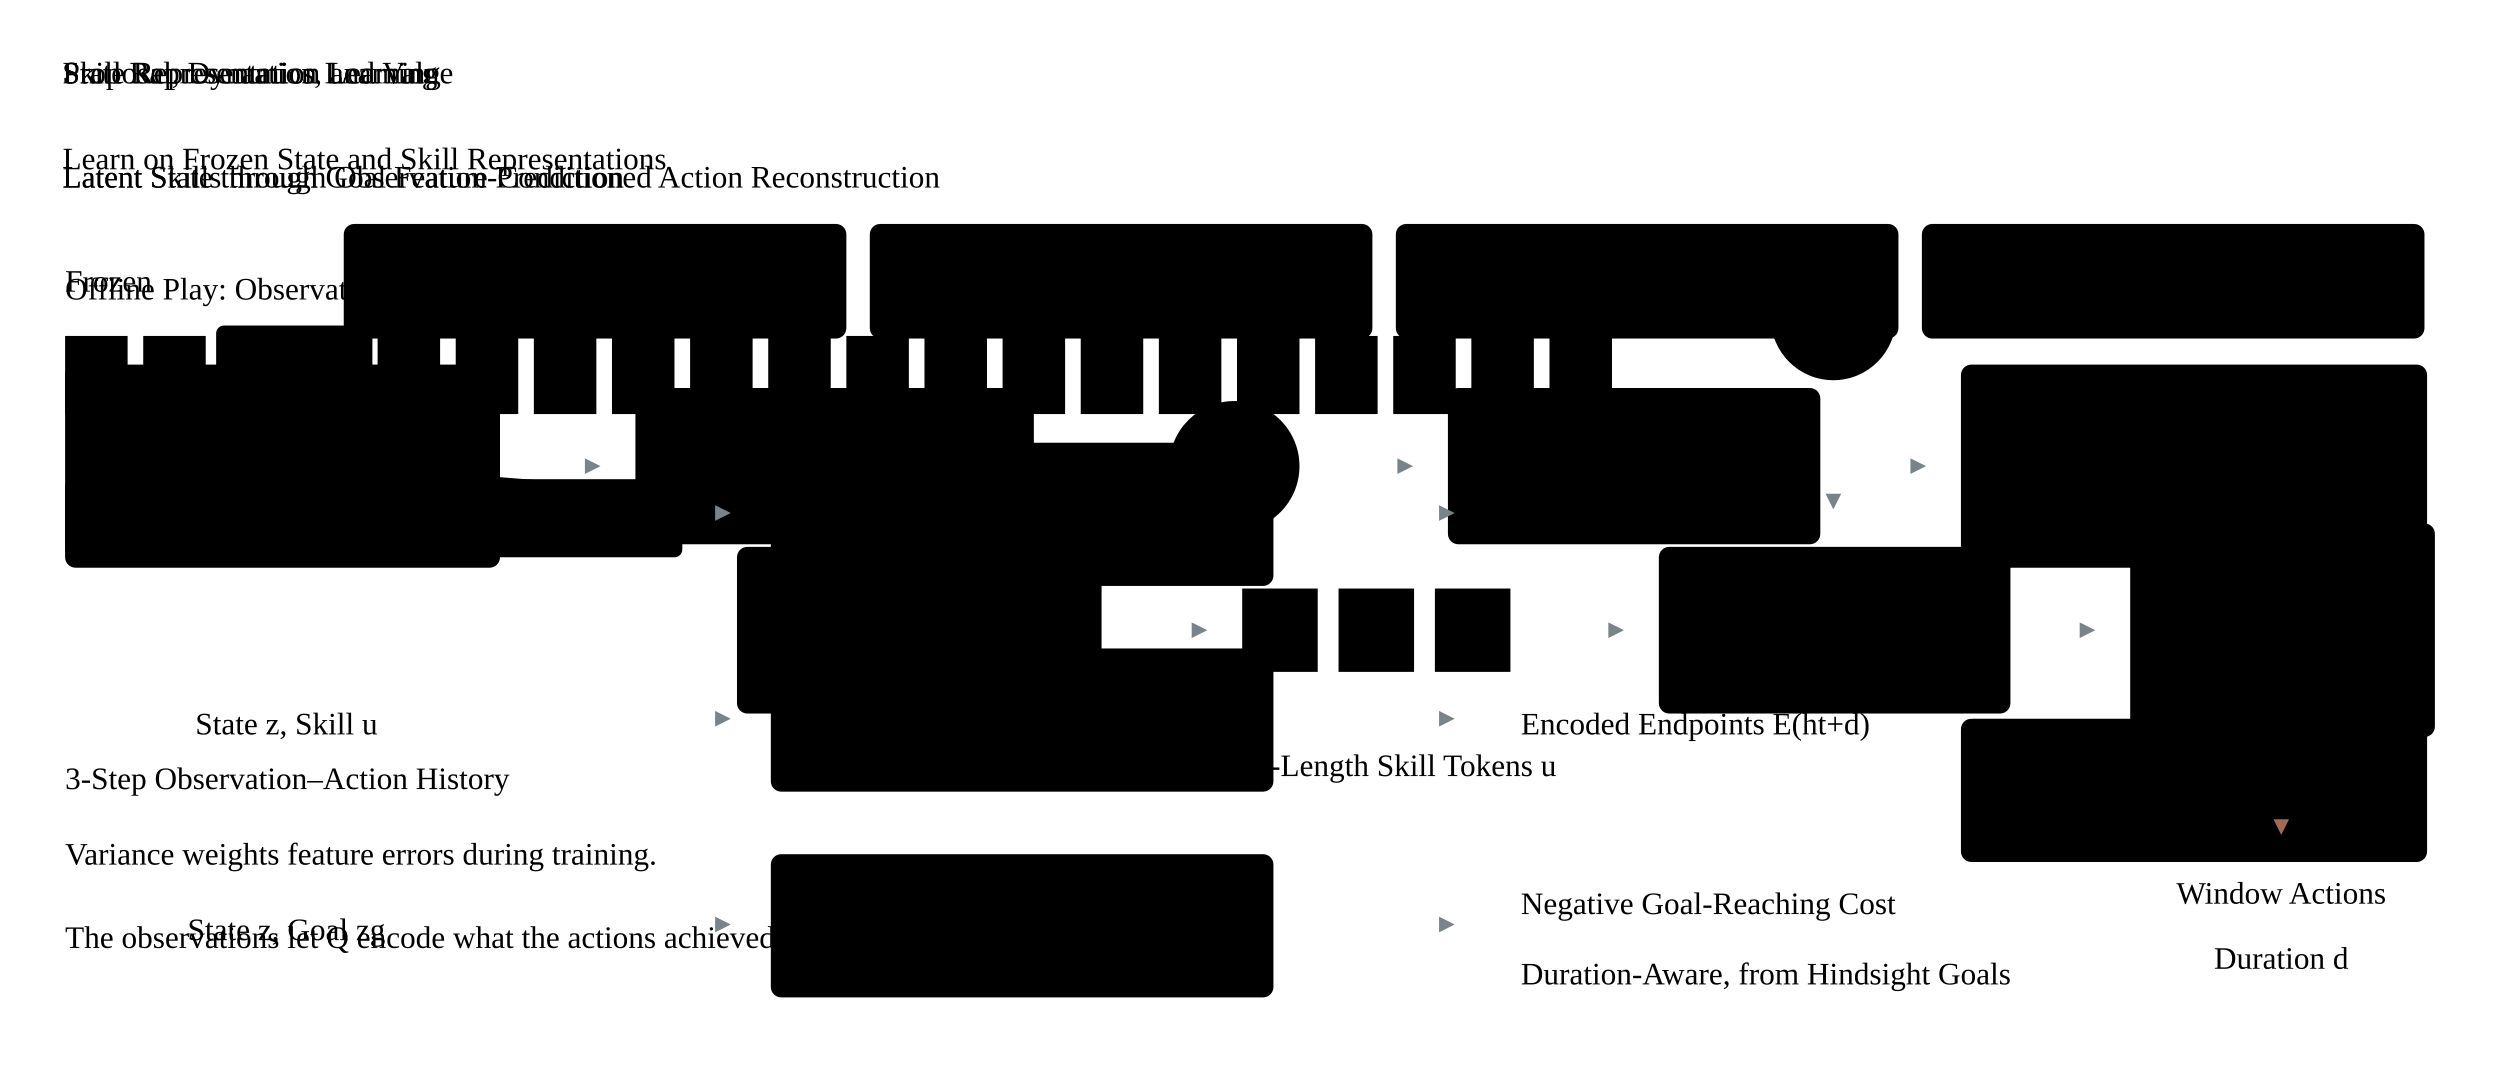
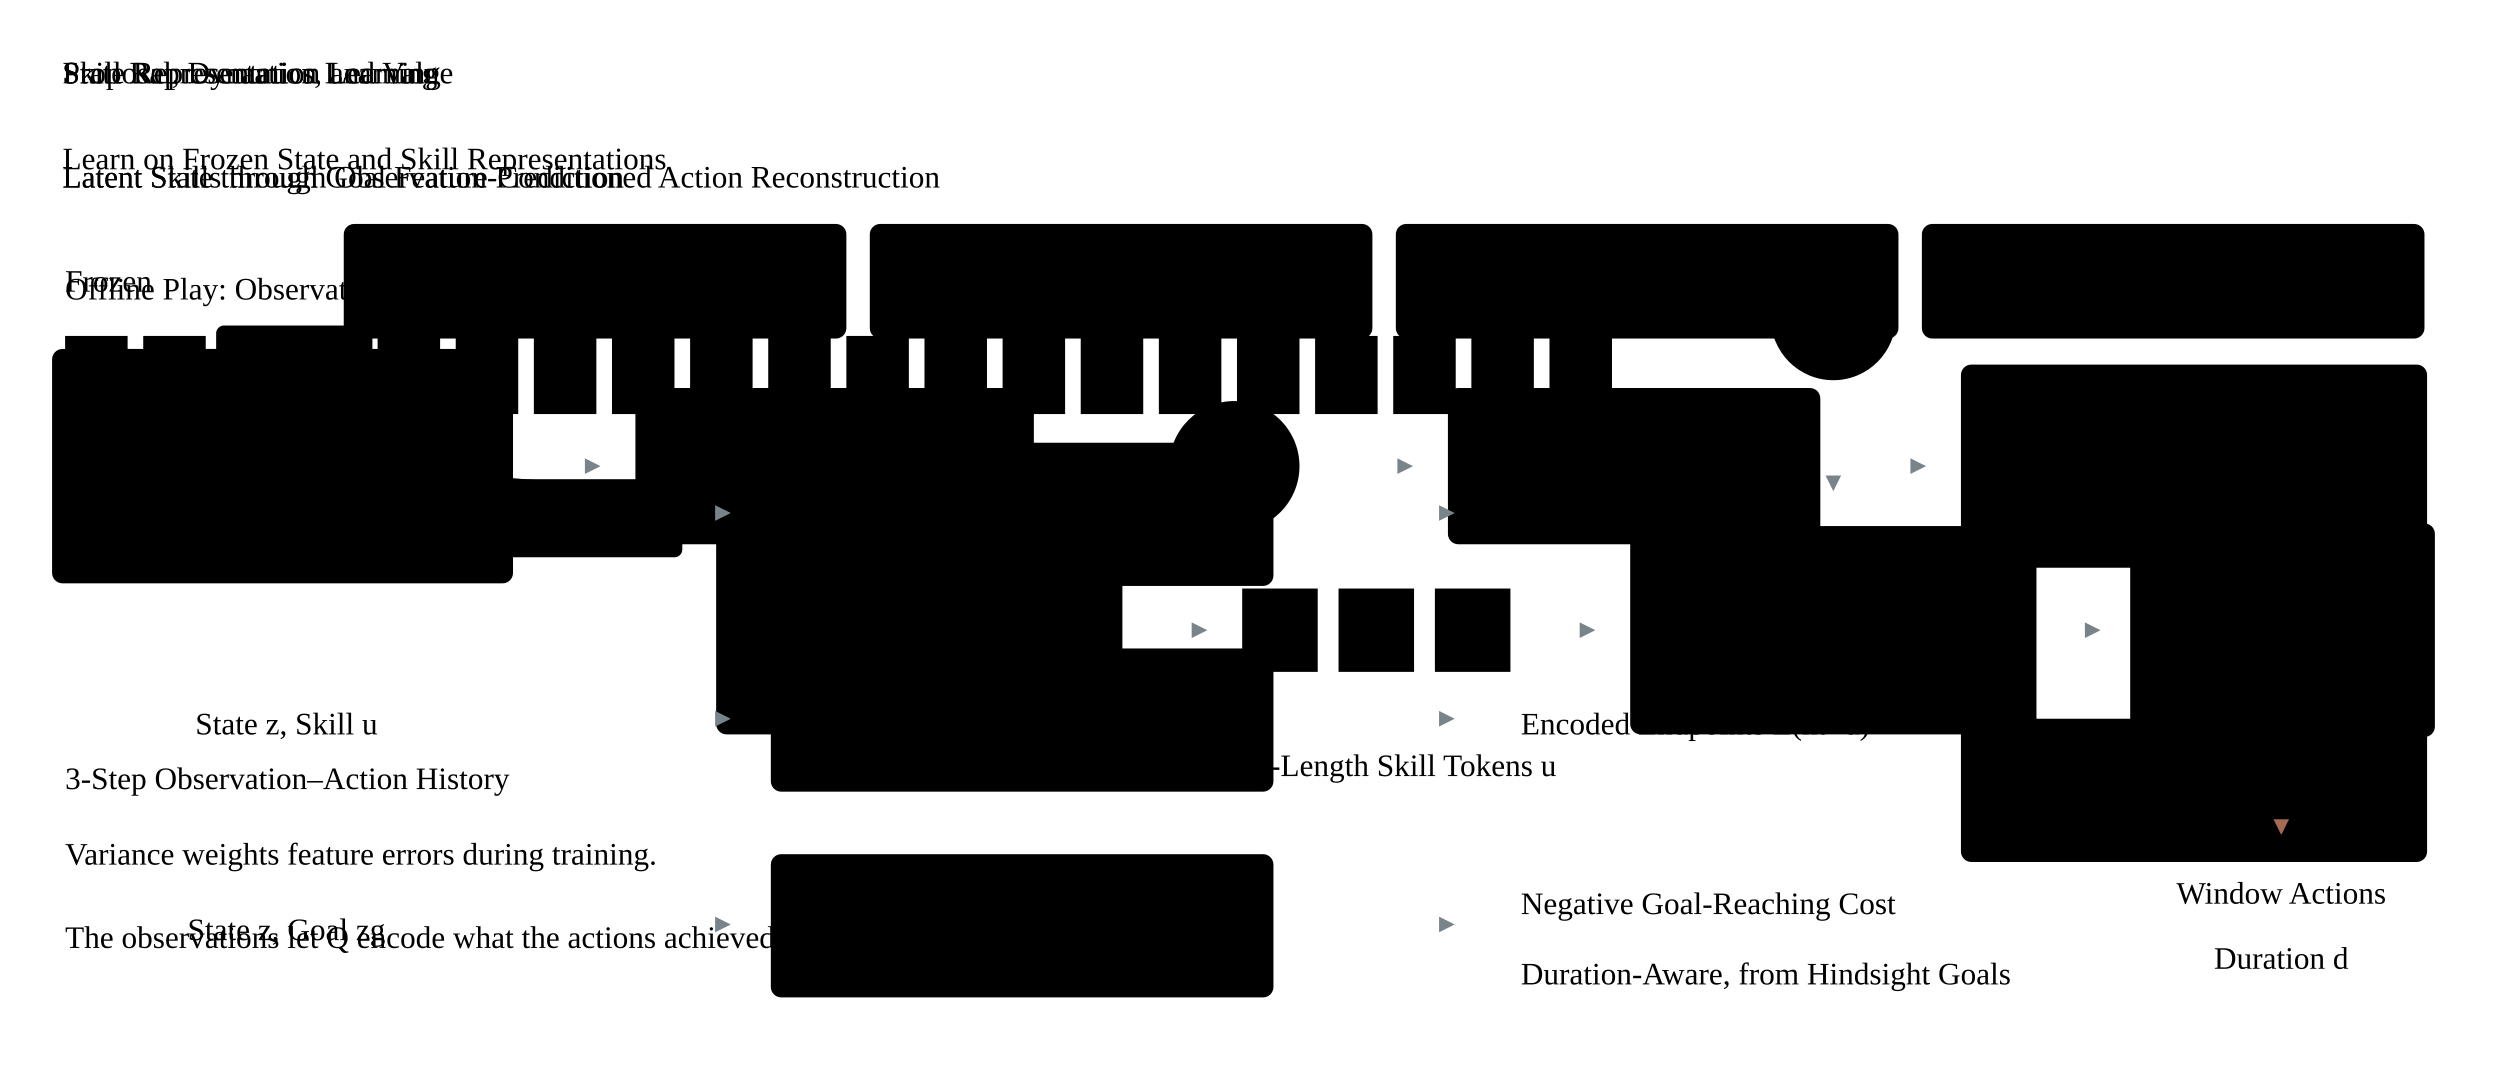
<svg xmlns="http://www.w3.org/2000/svg" viewBox="0 0 960 410" role="img" aria-labelledby="learning-title learning-desc" id="learning-diagram" data-learning-stage="0">
  <defs>
    <marker id="learn-arrow" viewBox="0 0 10 10" refX="9" refY="5" markerWidth="6" markerHeight="6" orient="auto">
      <path d="M0 0L10 5L0 10Z" fill="#79848A" />
    </marker>
    <marker id="target-arrow" viewBox="0 0 10 10" refX="9" refY="5" markerWidth="6" markerHeight="6" orient="auto">
      <path d="M0 0L10 5L0 10Z" fill="#A56A56" />
    </marker>
  </defs>
  <g class="learning-state-panel">
    <text x="24" y="32" class="learning-label">State Representation Learning</text>
    <text x="24" y="72" class="learning-subtitle">Latent State through Goal Feature Prediction</text>
-     <rect x="25" y="140" width="167" height="78" rx="4" class="learning-input" />
+     <rect x="20" y="134" width="177" height="90" rx="4" class="learning-input" />
    <text x="108" y="167" text-anchor="middle">History h<tspan class="math-sub">t</tspan>
    </text>
    <text x="108" y="194" text-anchor="middle" class="learning-caption">RGB + Proprioception</text>
    <path d="M202 179H230" class="learning-flow" marker-end="url(#learn-arrow)" />
    <rect x="244" y="149" width="153" height="60" rx="4" class="learning-module" />
    <text x="320" y="185" text-anchor="middle">State Encoder E</text>
    <path d="M408 179H443" class="learning-flow" marker-end="url(#learn-arrow)" />
    <circle cx="474" cy="179" r="25" class="learning-state" />
    <text x="474" y="185" text-anchor="middle">z<tspan class="math-sub">t</tspan>
    </text>
    <path d="M510 179H542" class="learning-flow" marker-end="url(#learn-arrow)" />
    <rect x="556" y="149" width="143" height="60" rx="4" class="learning-module" />
    <text x="627" y="185" text-anchor="middle">Grounding G</text>
    <path d="M711 179H739" class="learning-flow" marker-end="url(#learn-arrow)" />
    <rect x="753" y="140" width="179" height="78" rx="4" class="learning-output" />
    <text x="842" y="170" text-anchor="middle">Goal Features ŷ</text>
    <text x="842" y="195" text-anchor="middle" class="learning-caption">Coordinatewise Variance</text>
    <path d="M842 233V261" class="learning-supervision" marker-end="url(#target-arrow)" />
    <rect x="753" y="276" width="179" height="55" rx="4" class="learning-target" />
    <text x="842" y="309" text-anchor="middle">Keypoint Targets y</text>
    <text x="25" y="303" class="learning-caption">3-Step Observation–Action History</text>
    <text x="25" y="332" class="learning-caption">Variance weights feature errors during training.</text>
  </g>
  <g class="learning-skill-panel">
    <text x="24" y="32" class="learning-label">Skill Representation Learning</text>
    <text x="24" y="72" class="learning-subtitle">Latent Skills through Observation-Conditioned Action Reconstruction</text>
    <text x="25" y="115" class="learning-caption">Offline Play: Observations + Actions</text>
    <g class="play-window-frames">
      <rect x="25" y="129" width="24" height="30" />
      <text x="37" y="150" text-anchor="middle">1</text>
      <rect x="55" y="129" width="24" height="30" />
      <text x="67" y="150" text-anchor="middle">2</text>
      <rect x="85" y="129" width="24" height="30" />
      <text x="97" y="150" text-anchor="middle">3</text>
      <rect x="115" y="129" width="24" height="30" />
      <text x="127" y="150" text-anchor="middle">4</text>
      <rect x="145" y="129" width="24" height="30" />
      <text x="157" y="150" text-anchor="middle">5</text>
      <rect x="175" y="129" width="24" height="30" />
      <text x="187" y="150" text-anchor="middle">6</text>
      <rect x="205" y="129" width="24" height="30" />
      <text x="217" y="150" text-anchor="middle">7</text>
      <rect x="235" y="129" width="24" height="30" />
      <text x="247" y="150" text-anchor="middle">8</text>
      <rect x="265" y="129" width="24" height="30" />
      <text x="277" y="150" text-anchor="middle">9</text>
      <rect x="295" y="129" width="24" height="30" />
      <text x="307" y="150" text-anchor="middle">10</text>
      <rect x="325" y="129" width="24" height="30" />
      <text x="337" y="150" text-anchor="middle">11</text>
      <rect x="355" y="129" width="24" height="30" />
      <text x="367" y="150" text-anchor="middle">12</text>
      <rect x="385" y="129" width="24" height="30" />
      <text x="397" y="150" text-anchor="middle">13</text>
      <rect x="415" y="129" width="24" height="30" />
      <text x="427" y="150" text-anchor="middle">14</text>
      <rect x="445" y="129" width="24" height="30" />
      <text x="457" y="150" text-anchor="middle">15</text>
      <rect x="475" y="129" width="24" height="30" />
      <text x="487" y="150" text-anchor="middle">16</text>
      <rect x="505" y="129" width="24" height="30" />
      <text x="517" y="150" text-anchor="middle">17</text>
      <rect x="535" y="129" width="24" height="30" />
      <text x="547" y="150" text-anchor="middle">18</text>
      <rect x="565" y="129" width="24" height="30" />
      <text x="577" y="150" text-anchor="middle">19</text>
      <rect x="595" y="129" width="24" height="30" />
      <text x="607" y="150" text-anchor="middle">20</text>
    </g>
    <rect x="83" y="125" width="60" height="38" rx="3" class="sampled-window" id="sampled-window" />
    <path d="M83 169V177H143V169" class="window-bracket" id="window-bracket" />
    <rect x="25" y="184" width="237" height="30" rx="3" class="window-label-bg" />
    <text x="37" y="204" id="sampled-duration">Sampled Window · d = 2</text>
    <path id="window-flow" d="M113 177V190H353V196" class="learning-flow" marker-end="url(#learn-arrow)" />
-     <rect x="283" y="210" width="140" height="64" rx="4" class="learning-module" />
+     <rect x="275" y="202" width="156" height="80" rx="4" class="learning-module" />
    <text x="353" y="248" text-anchor="middle">Skill Encoder Q</text>
-     <path d="M436 242H463" class="learning-flow" marker-end="url(#learn-arrow)" />
+     <path d="M443 242H463" class="learning-flow" marker-end="url(#learn-arrow)" />
    <g class="learning-tokens">
      <rect x="477" y="226" width="29" height="32" />
      <rect x="514" y="226" width="29" height="32" />
      <rect x="551" y="226" width="29" height="32" />
    </g>
    <text x="529" y="298" text-anchor="middle" class="learning-caption">Fixed-Length Skill Tokens u</text>
-     <path d="M593 242H623" class="learning-flow" marker-end="url(#learn-arrow)" />
-     <rect x="637" y="210" width="135" height="64" rx="4" class="learning-module" />
+     <path d="M593 242H612" class="learning-flow" marker-end="url(#learn-arrow)" />
+     <rect x="626" y="202" width="156" height="80" rx="4" class="learning-module" />
    <text x="704" y="248" text-anchor="middle">Skill Decoder D</text>
    <circle cx="704" cy="122" r="24" class="learning-state" />
    <text x="704" y="128" text-anchor="middle">z<tspan class="math-sub">t</tspan>
    </text>
-     <path d="M704 157V195" class="learning-flow conditioning-flow" marker-end="url(#learn-arrow)" />
-     <path d="M784 242H804" class="learning-flow" marker-end="url(#learn-arrow)" />
+     <path d="M704 157V188" class="learning-flow conditioning-flow" marker-end="url(#learn-arrow)" />
+     <path d="M794 242H806" class="learning-flow" marker-end="url(#learn-arrow)" />
    <rect x="818" y="201" width="117" height="82" rx="4" class="learning-output" />
    <text x="876" y="232" text-anchor="middle">Actions</text>
    <text x="876" y="260" text-anchor="middle">Duration d</text>
    <path d="M876 297V320" class="learning-supervision" marker-end="url(#target-arrow)" />
    <text x="876" y="347" text-anchor="middle" class="learning-caption">Window Actions</text>
    <text x="876" y="372" text-anchor="middle" class="learning-caption">Duration d</text>
    <text x="25" y="364" class="learning-caption">The observations let Q encode what the actions achieved.</text>
  </g>
  <g class="learning-search-panel">
    <text x="24" y="32" class="learning-label">Proposal, Dynamics, and Value</text>
    <text x="24" y="65" class="learning-subtitle">Learn on Frozen State and Skill Representations</text>
    <text x="25" y="112" class="learning-caption">Frozen</text>
    <g class="frozen-modules">
      <rect x="132" y="86" width="193" height="44" rx="4" />
      <rect x="334" y="86" width="193" height="44" rx="4" />
      <rect x="536" y="86" width="193" height="44" rx="4" />
      <rect x="738" y="86" width="193" height="44" rx="4" />
      <text x="228" y="113" text-anchor="middle">State Encoder E</text>
      <text x="430" y="113" text-anchor="middle">Skill Encoder Q</text>
      <text x="632" y="113" text-anchor="middle">Skill Decoder D</text>
      <text x="834" y="113" text-anchor="middle">Grounding G</text>
    </g>
    <text x="25" y="160" class="learning-label">Inputs</text>
    <text x="296" y="160" class="learning-label">Learned Component</text>
    <text x="584" y="160" class="learning-label">Training Target</text>
    <g class="proposal-training">
      <text x="110" y="203" text-anchor="middle">State z</text>
      <path d="M218 197H280" class="learning-flow" pathLength="1" marker-end="url(#learn-arrow)" />
      <rect x="296" y="170" width="193" height="55" rx="4" class="learning-module" />
      <text x="392" y="203" text-anchor="middle">Proposal P</text>
      <path d="M505 197H558" class="learning-flow" pathLength="1" marker-end="url(#learn-arrow)" />
      <text x="584" y="203">Q-Encoded Skills u</text>
    </g>
    <g class="dynamics-training">
      <text x="110" y="282" text-anchor="middle">State z, Skill u</text>
      <path d="M218 276H280" class="learning-flow" pathLength="1" marker-end="url(#learn-arrow)" />
      <rect x="296" y="249" width="193" height="55" rx="4" class="learning-module" />
      <text x="392" y="282" text-anchor="middle">Dynamics F</text>
      <path d="M505 276H558" class="learning-flow" pathLength="1" marker-end="url(#learn-arrow)" />
      <text x="584" y="282" aria-label="Encoded endpoints E of history h sub t plus d">Encoded Endpoints E(h<tspan class="math-sub">t+d</tspan>)</text>
    </g>
    <g class="value-training">
      <text x="110" y="361" text-anchor="middle" aria-label="State z, goal z sub g">State z, Goal z<tspan class="math-sub">g</tspan>
      </text>
      <path d="M218 355H280" class="learning-flow" pathLength="1" marker-end="url(#learn-arrow)" />
      <rect x="296" y="328" width="193" height="55" rx="4" class="learning-module" />
      <text x="392" y="361" text-anchor="middle">Value V</text>
      <path d="M505 355H558" class="learning-flow" pathLength="1" marker-end="url(#learn-arrow)" />
      <text x="584" y="351">Negative Goal-Reaching Cost</text>
      <text x="584" y="378" class="learning-caption">Duration-Aware, from Hindsight Goals</text>
    </g>
  </g>
</svg>
